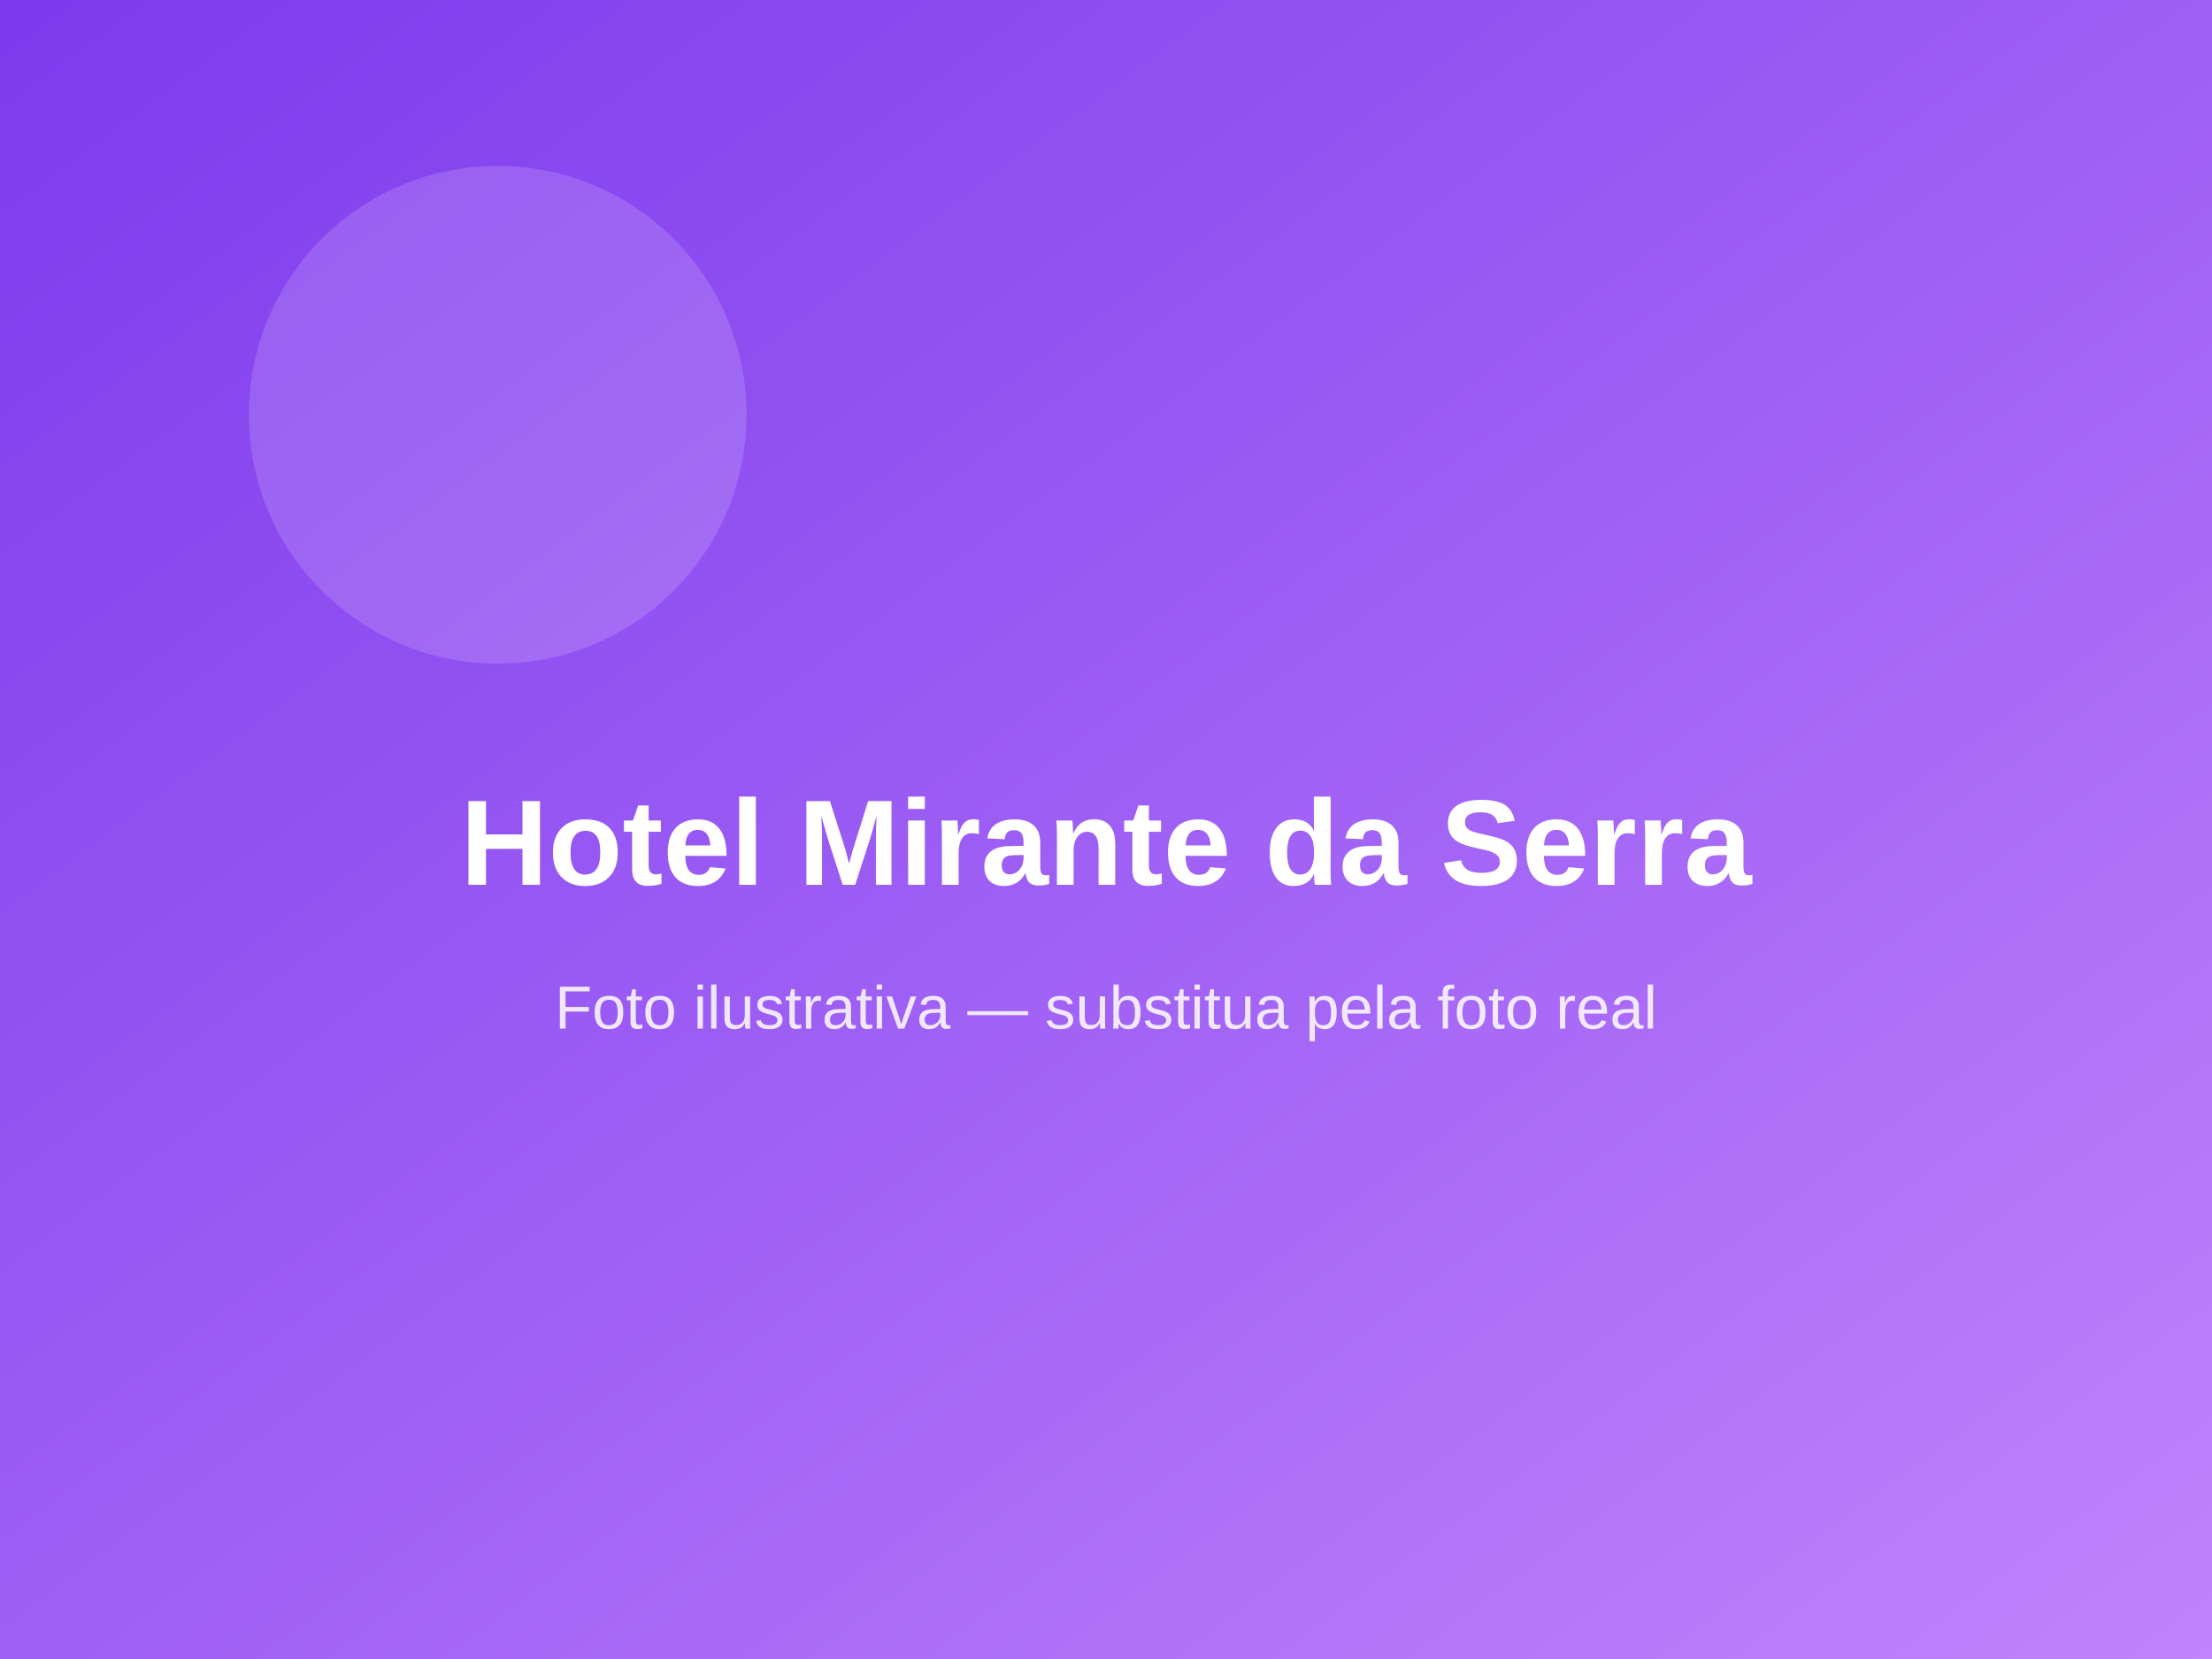
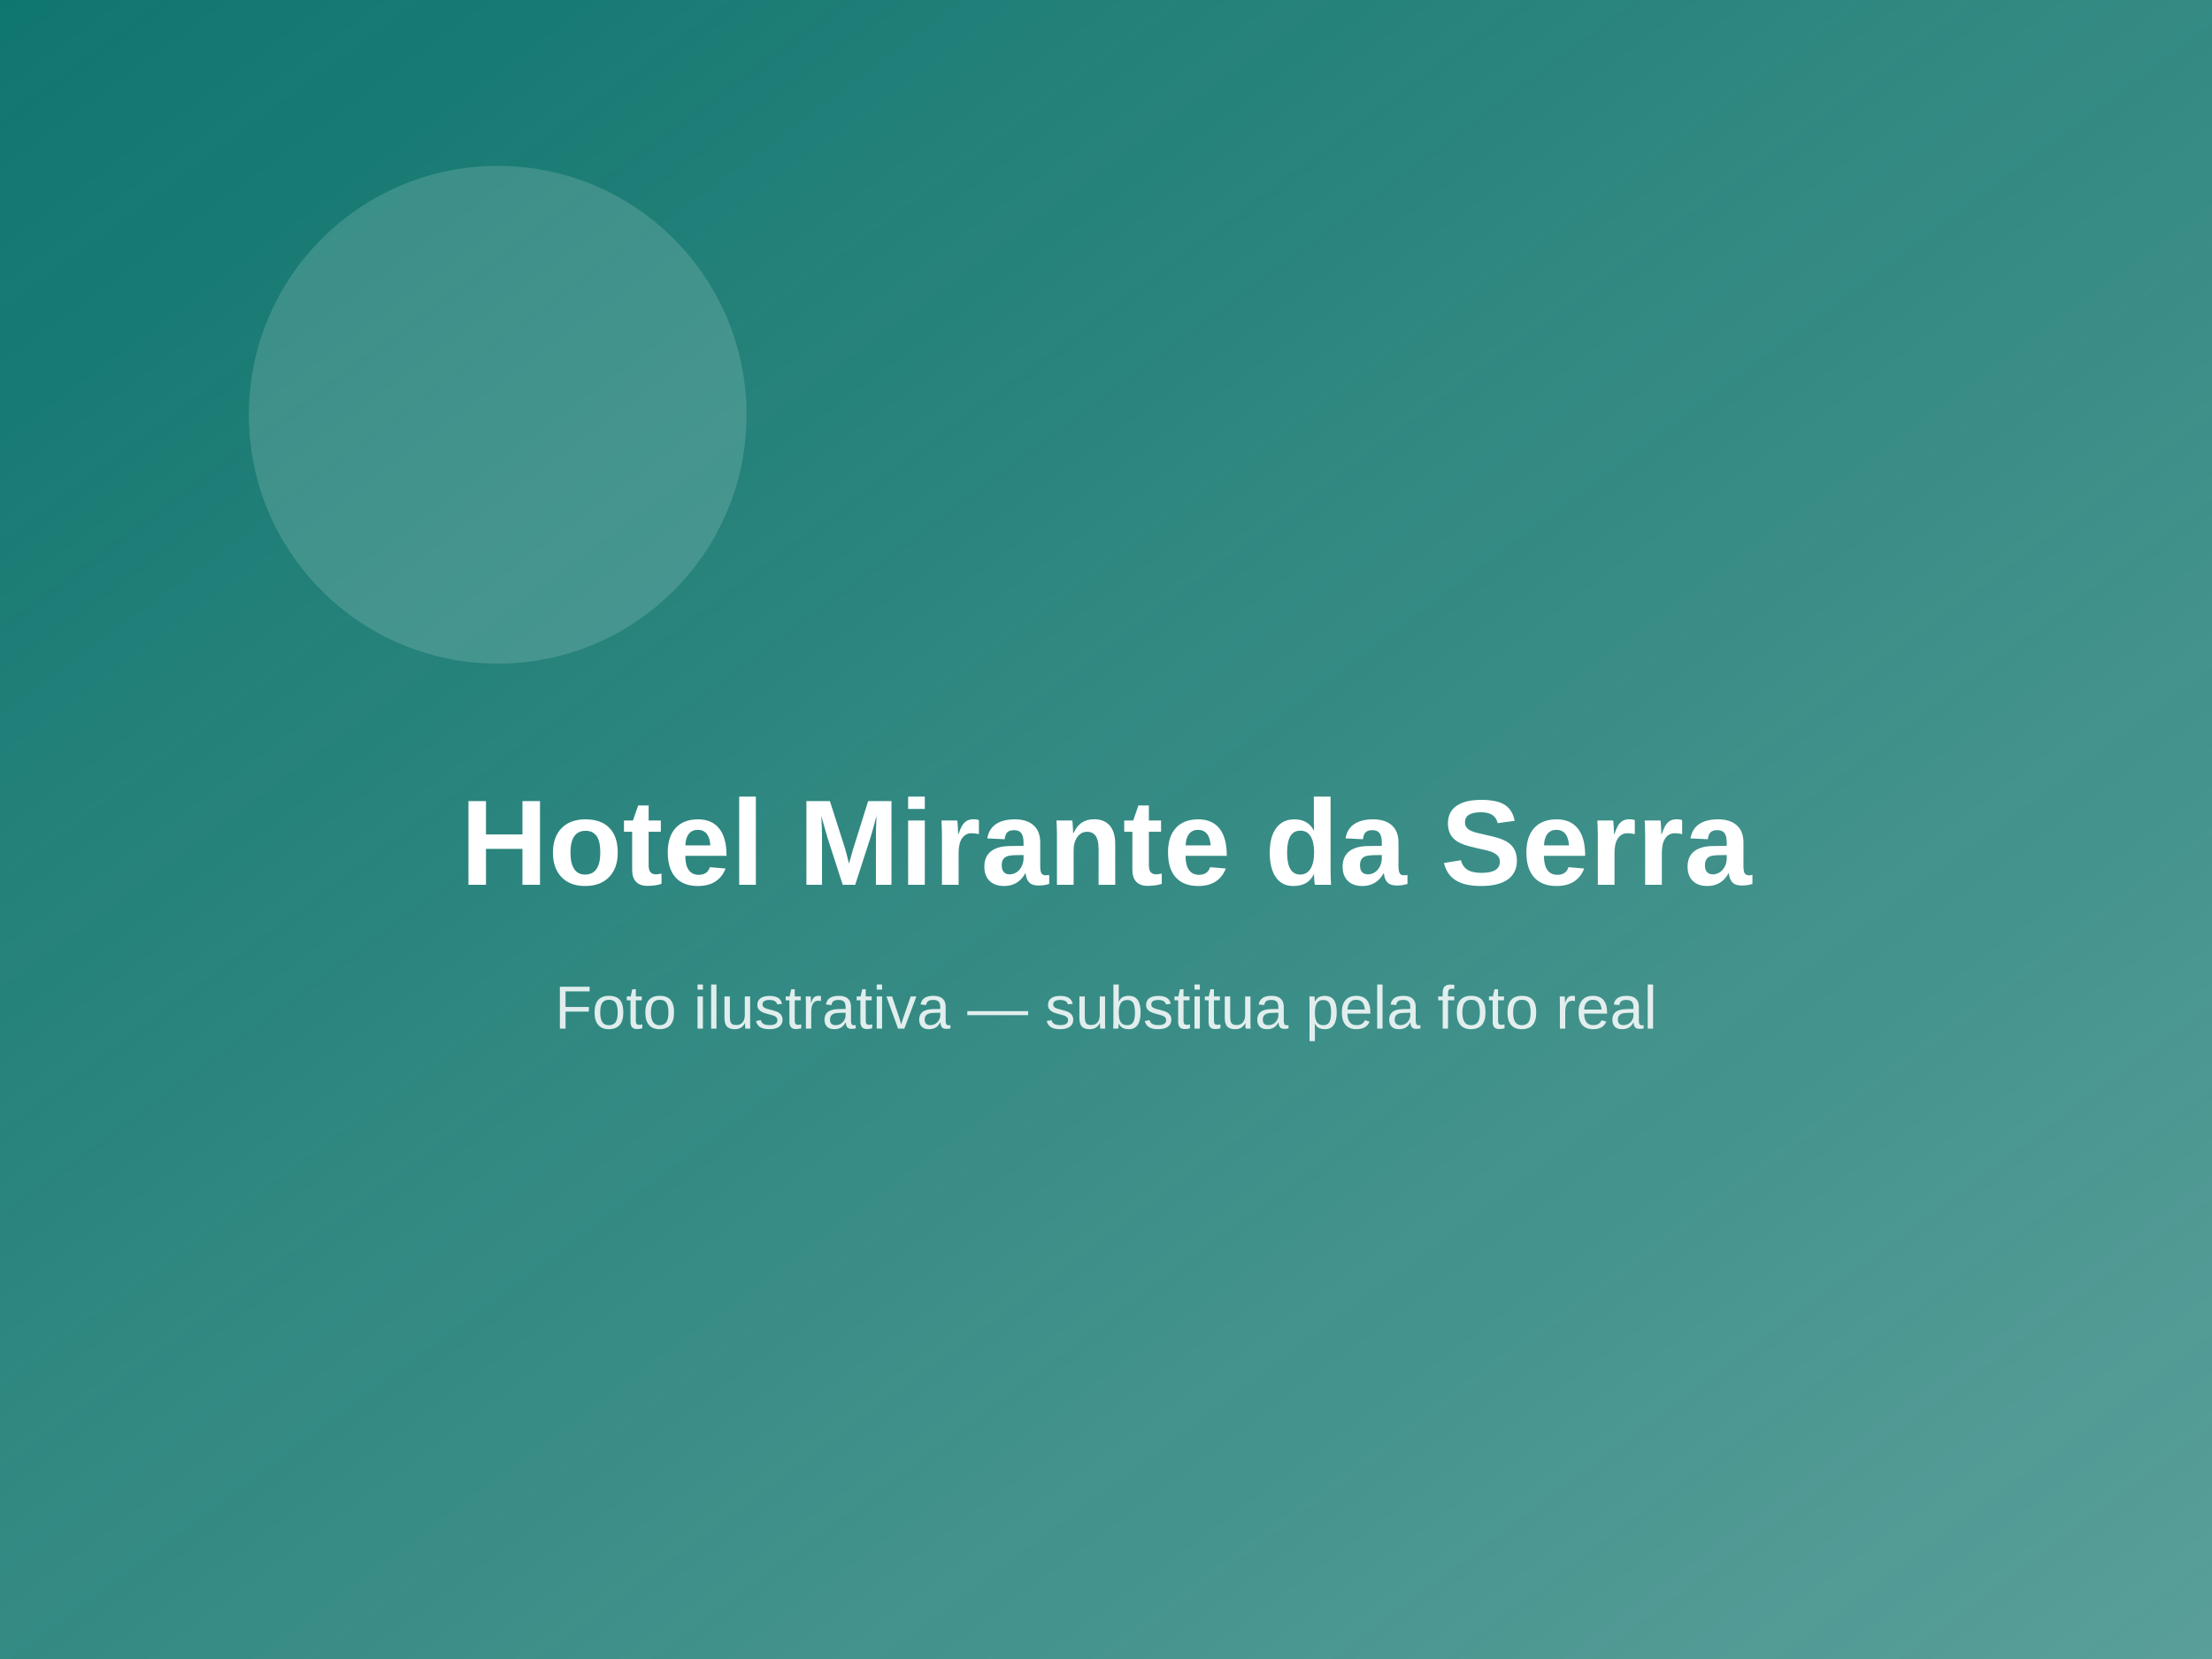
<svg xmlns="http://www.w3.org/2000/svg" viewBox="0 0 800 600" role="img" aria-label="Imagem ilustrativa de Hotel Mirante da Serra">
  <defs>
    <linearGradient id="g" x1="0" y1="0" x2="1" y2="1">
-       <stop offset="0" stop-color="#7c3aed" />
-       <stop offset="1" stop-color="#c084fc" />
+       <stop offset="0" stop-color="#0f766e" />
+       <stop offset="1" stop-color="#0f766eaa" />
    </linearGradient>
  </defs>
  <rect width="800" height="600" fill="url(#g)" />
  <circle cx="180" cy="150" r="90" fill="#fff" opacity=".15" />
  <text x="400" y="320" font-family="Arial,Helvetica,sans-serif" font-size="44" font-weight="700" text-anchor="middle" fill="#fff">Hotel Mirante da Serra</text>
  <text x="400" y="372" font-family="Arial,Helvetica,sans-serif" font-size="22" text-anchor="middle" fill="#fff" opacity=".85">Foto ilustrativa — substitua pela foto real</text>
</svg>
